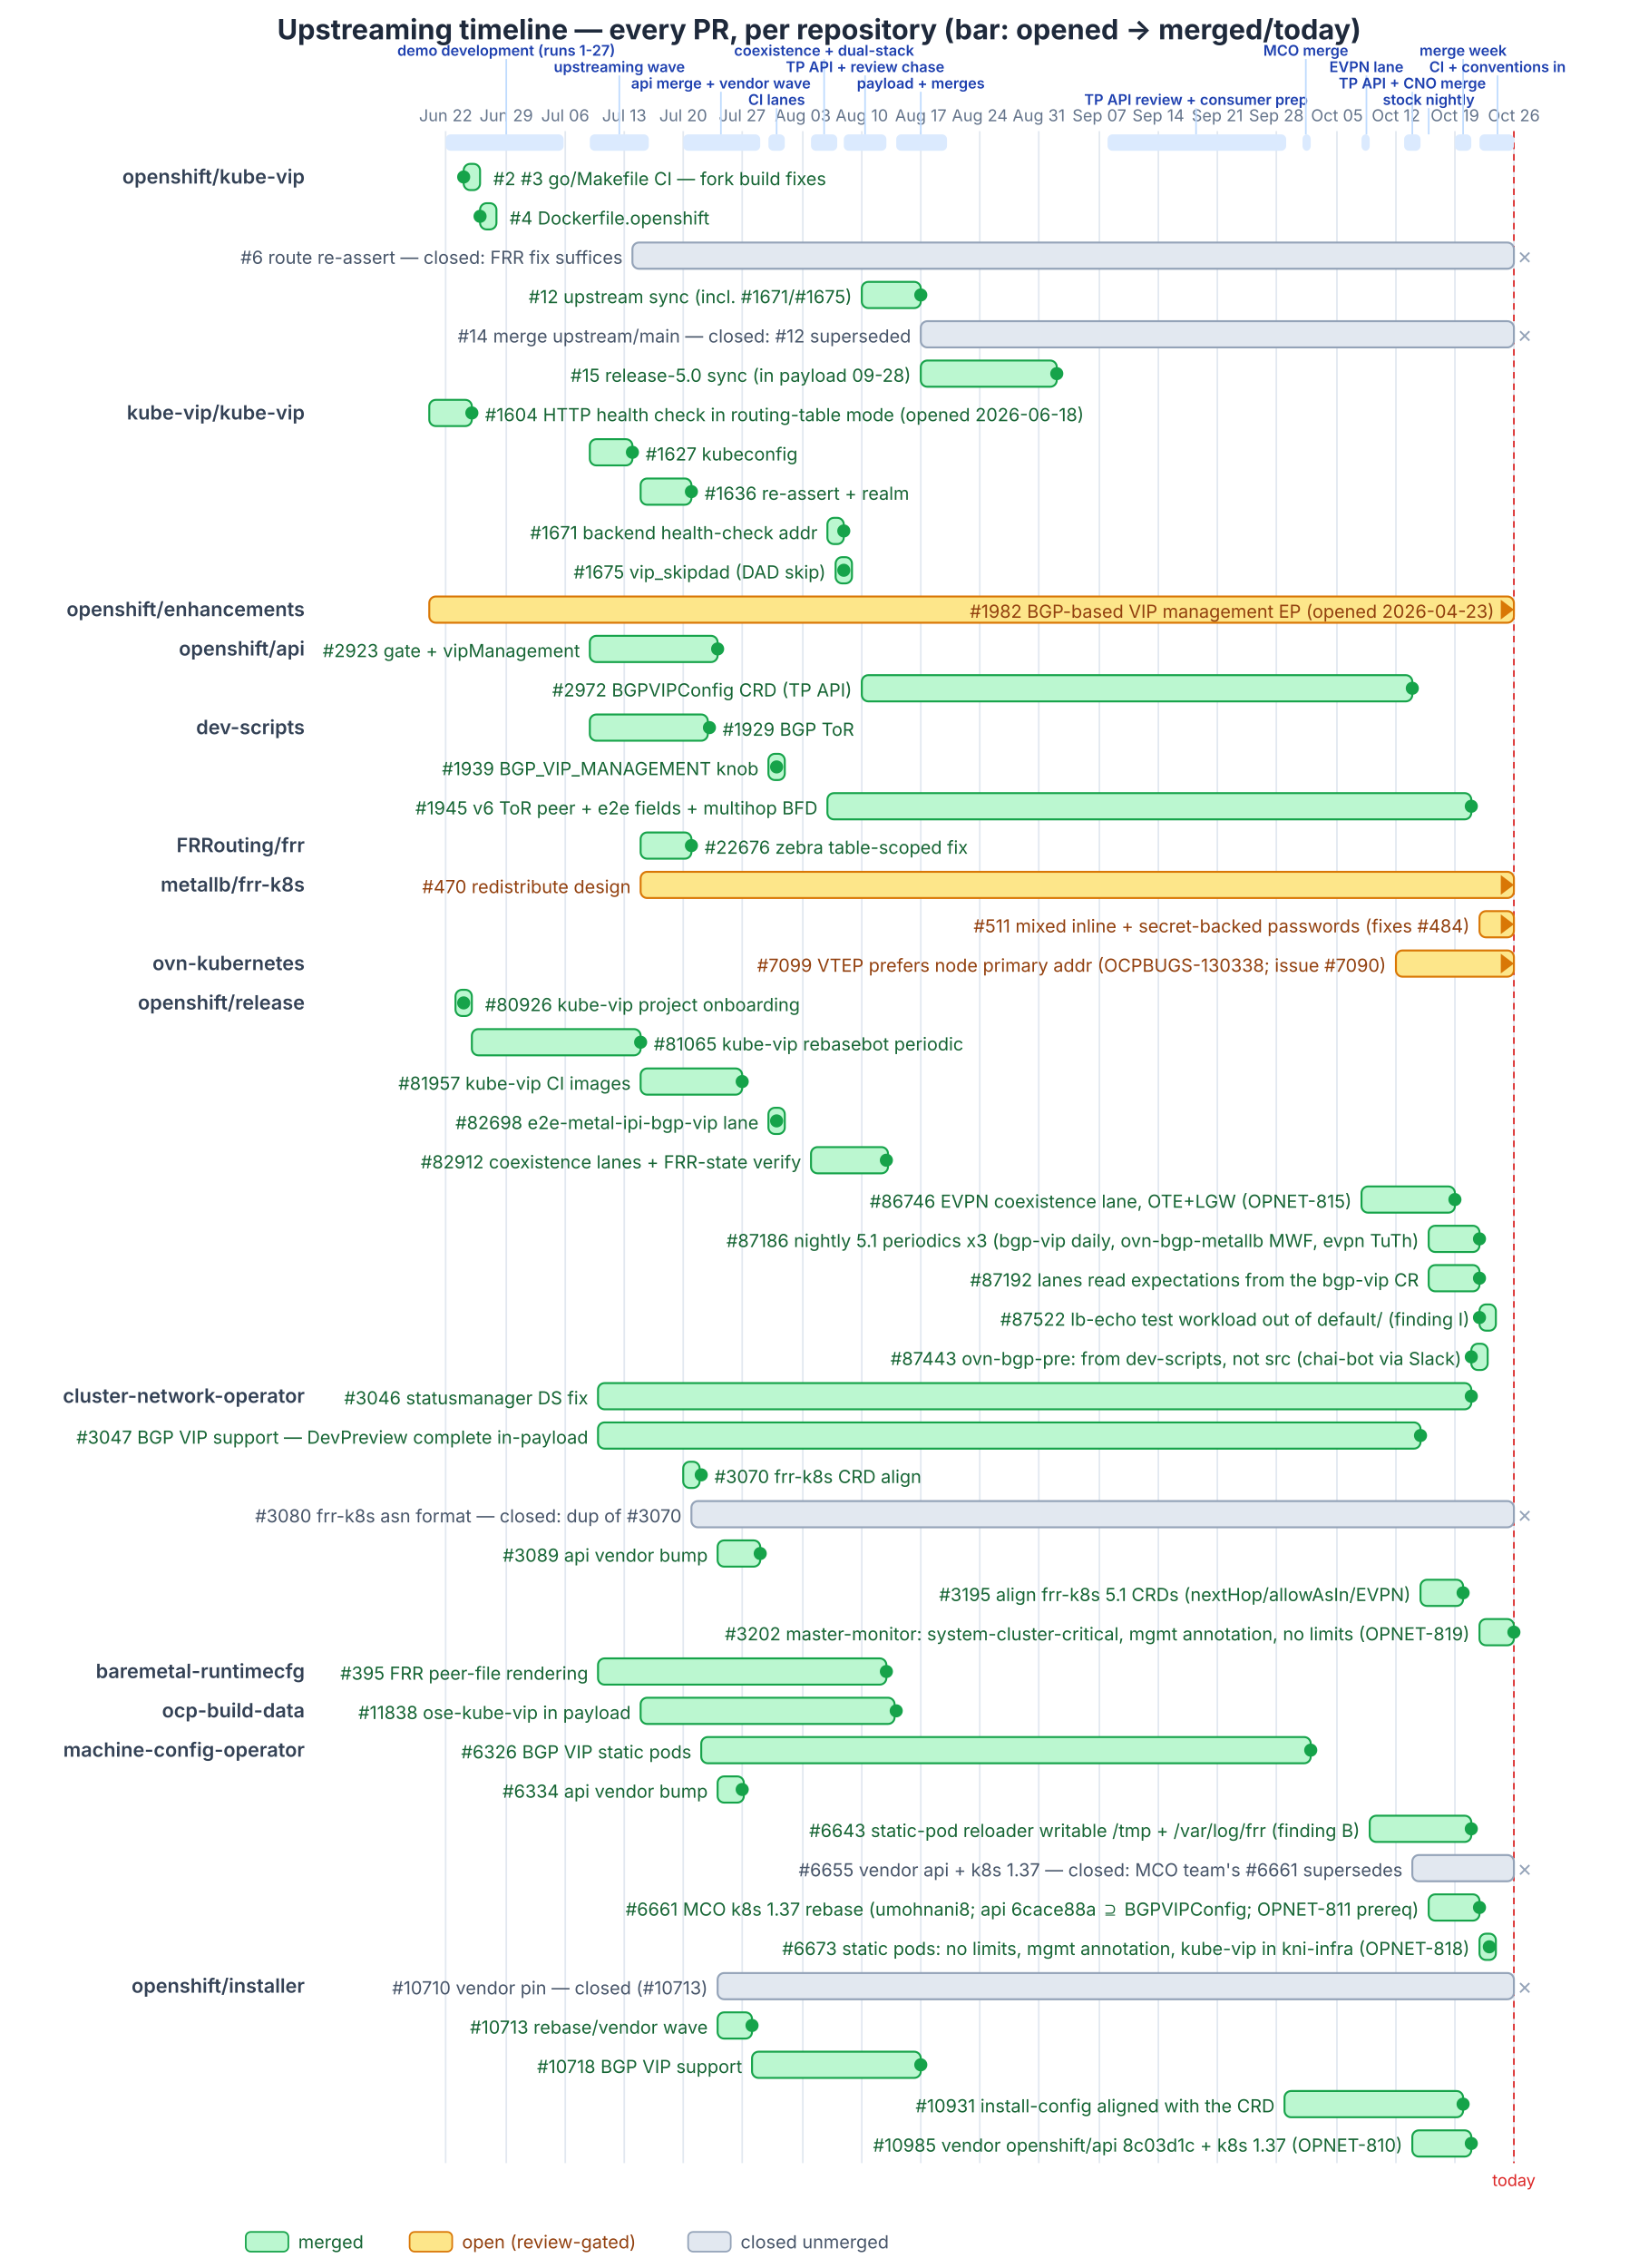
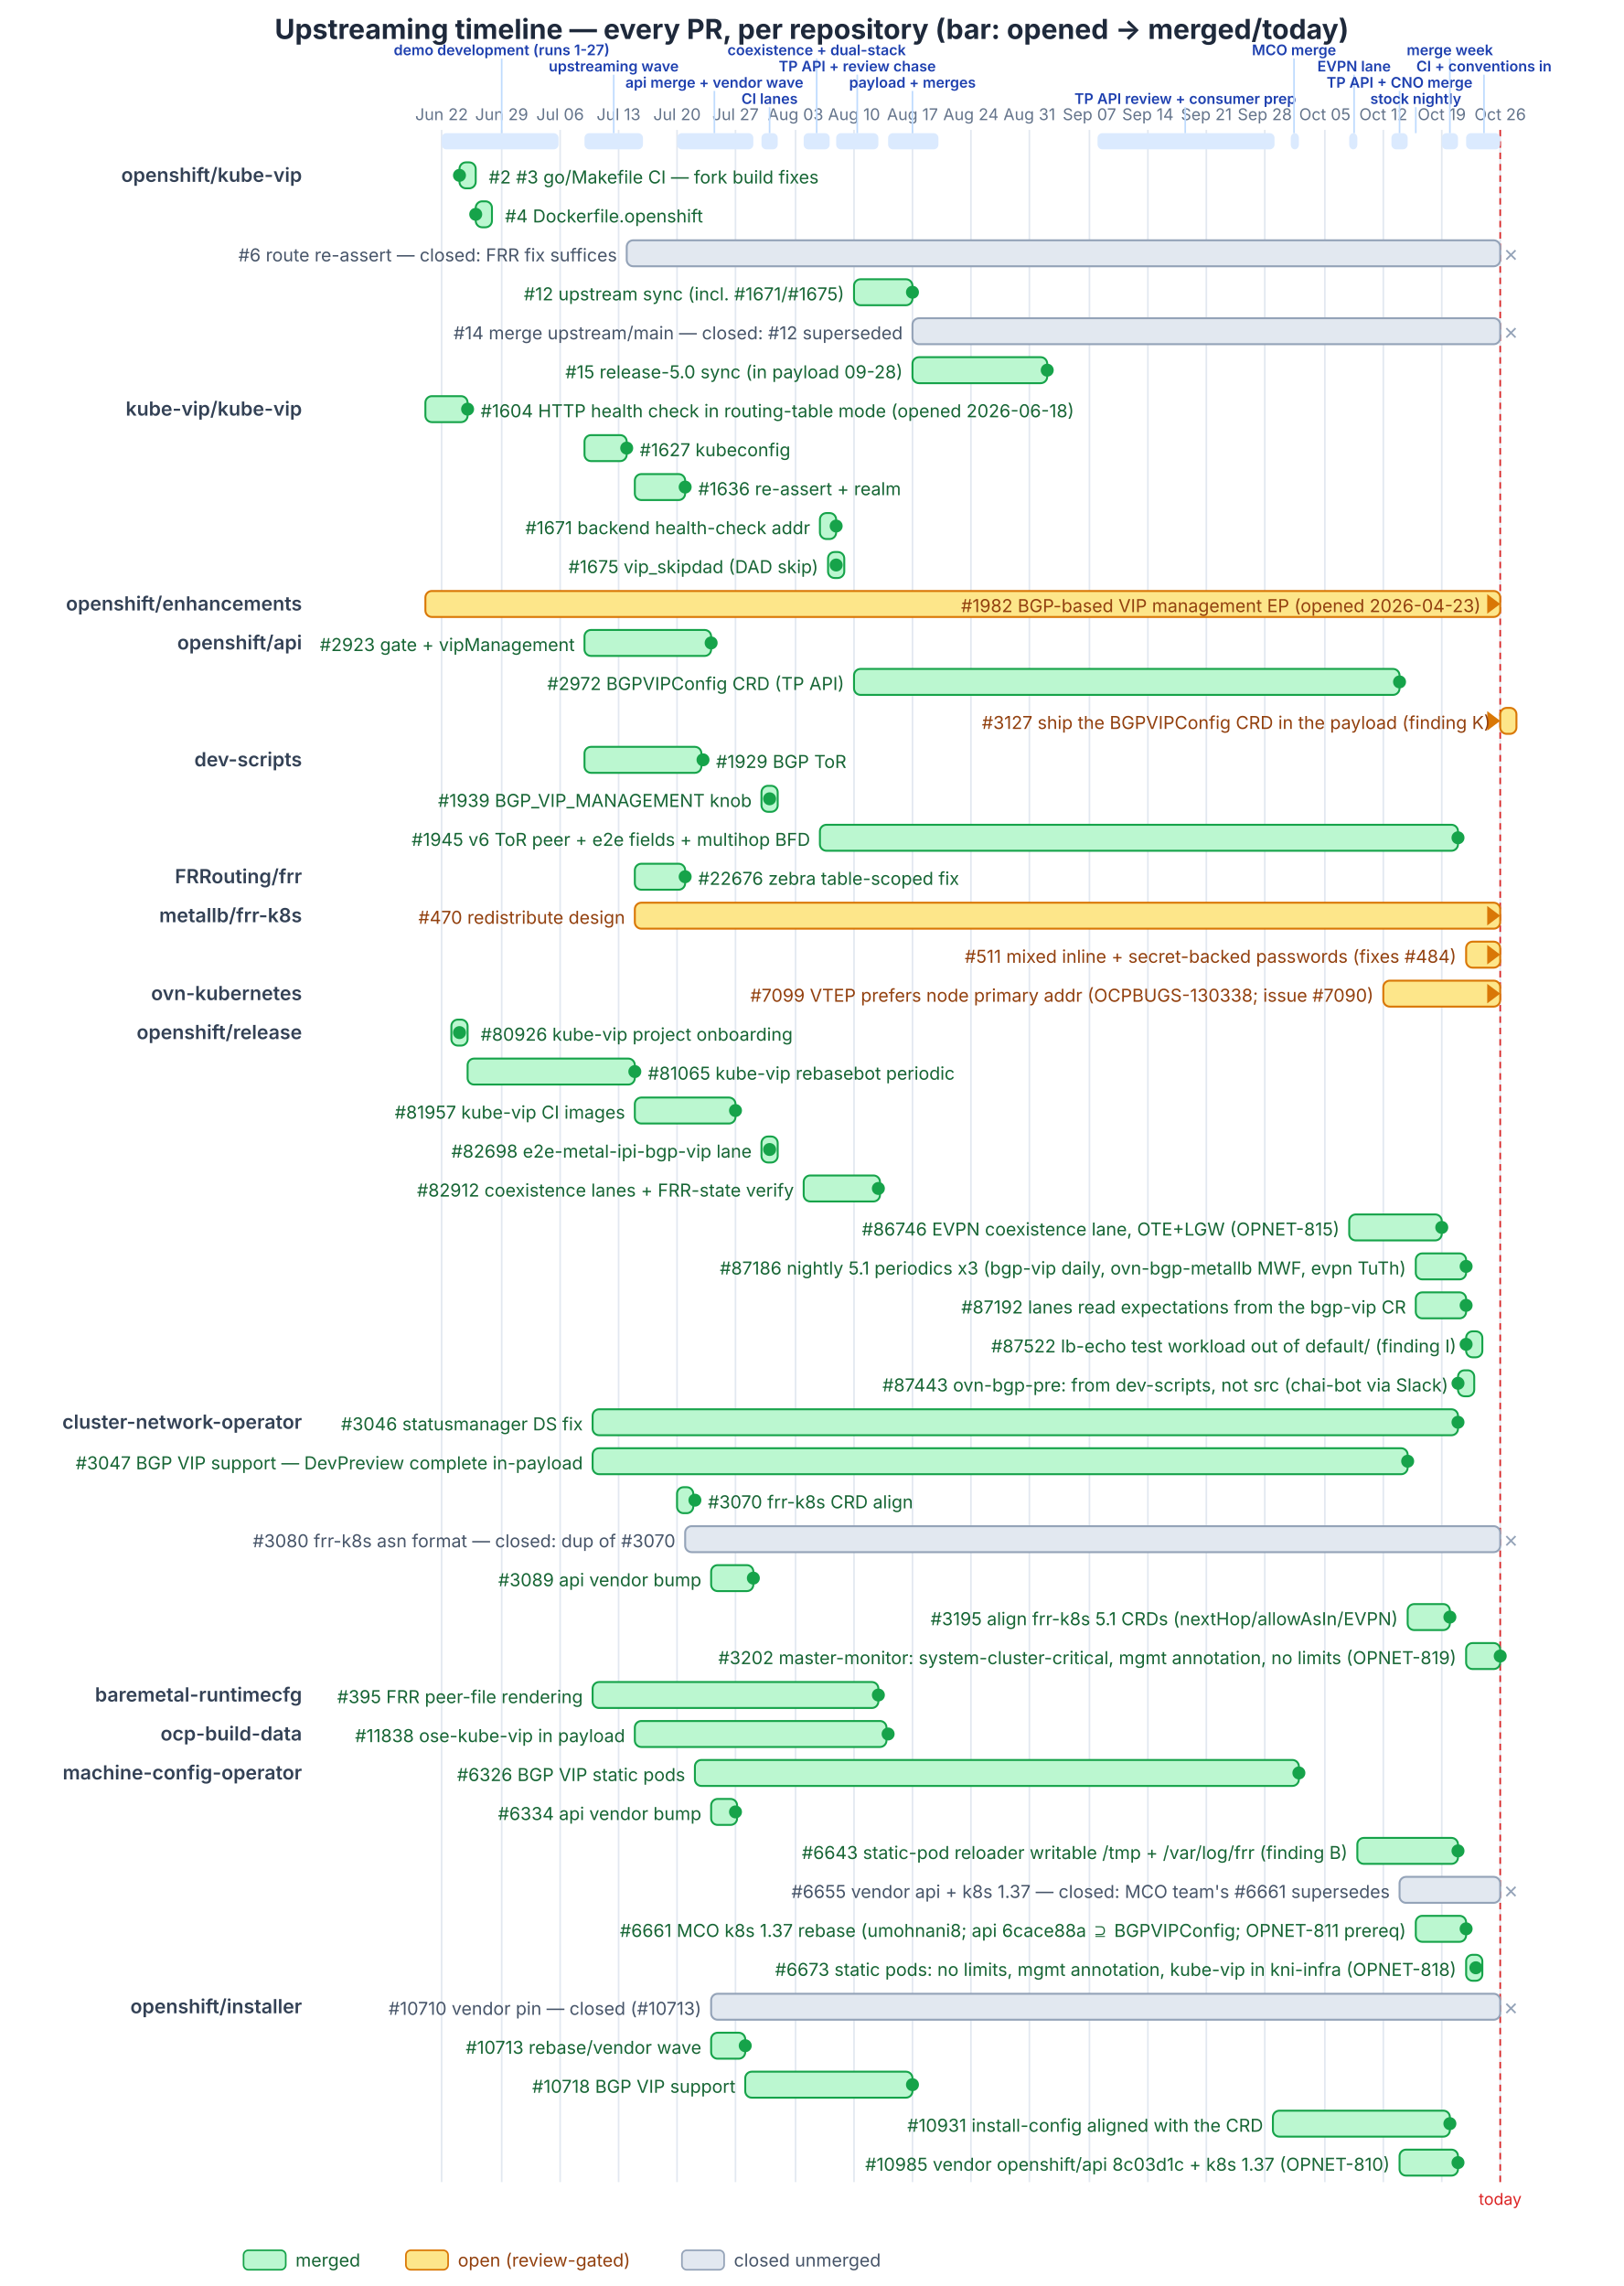
- <svg xmlns="http://www.w3.org/2000/svg" width="1000" height="1384" viewBox="0 0 1000 1384" font-family="Inter, Helvetica, Arial, sans-serif">
+ <svg xmlns="http://www.w3.org/2000/svg" width="1000" height="1408" viewBox="0 0 1000 1408" font-family="Inter, Helvetica, Arial, sans-serif">
  <text x="500" y="24" text-anchor="middle" font-size="17" font-weight="700" fill="#1e293b">Upstreaming timeline — every PR, per repository (bar: opened → merged/today)</text>
-   <line x1="272" y1="80" x2="272" y2="1320" stroke="#e2e8f0" stroke-width="1" />
+   <line x1="272" y1="80" x2="272" y2="1344" stroke="#e2e8f0" stroke-width="1" />
  <text x="272" y="74" text-anchor="middle" font-size="10" fill="#64748b">Jun 22</text>
-   <line x1="309" y1="80" x2="309" y2="1320" stroke="#e2e8f0" stroke-width="1" />
+   <line x1="309" y1="80" x2="309" y2="1344" stroke="#e2e8f0" stroke-width="1" />
  <text x="309" y="74" text-anchor="middle" font-size="10" fill="#64748b">Jun 29</text>
-   <line x1="345" y1="80" x2="345" y2="1320" stroke="#e2e8f0" stroke-width="1" />
+   <line x1="345" y1="80" x2="345" y2="1344" stroke="#e2e8f0" stroke-width="1" />
  <text x="345" y="74" text-anchor="middle" font-size="10" fill="#64748b">Jul 06</text>
-   <line x1="381" y1="80" x2="381" y2="1320" stroke="#e2e8f0" stroke-width="1" />
+   <line x1="381" y1="80" x2="381" y2="1344" stroke="#e2e8f0" stroke-width="1" />
  <text x="381" y="74" text-anchor="middle" font-size="10" fill="#64748b">Jul 13</text>
-   <line x1="417" y1="80" x2="417" y2="1320" stroke="#e2e8f0" stroke-width="1" />
+   <line x1="417" y1="80" x2="417" y2="1344" stroke="#e2e8f0" stroke-width="1" />
  <text x="417" y="74" text-anchor="middle" font-size="10" fill="#64748b">Jul 20</text>
-   <line x1="453" y1="80" x2="453" y2="1320" stroke="#e2e8f0" stroke-width="1" />
+   <line x1="453" y1="80" x2="453" y2="1344" stroke="#e2e8f0" stroke-width="1" />
  <text x="453" y="74" text-anchor="middle" font-size="10" fill="#64748b">Jul 27</text>
-   <line x1="490" y1="80" x2="490" y2="1320" stroke="#e2e8f0" stroke-width="1" />
+   <line x1="490" y1="80" x2="490" y2="1344" stroke="#e2e8f0" stroke-width="1" />
  <text x="490" y="74" text-anchor="middle" font-size="10" fill="#64748b">Aug 03</text>
-   <line x1="526" y1="80" x2="526" y2="1320" stroke="#e2e8f0" stroke-width="1" />
+   <line x1="526" y1="80" x2="526" y2="1344" stroke="#e2e8f0" stroke-width="1" />
  <text x="526" y="74" text-anchor="middle" font-size="10" fill="#64748b">Aug 10</text>
-   <line x1="562" y1="80" x2="562" y2="1320" stroke="#e2e8f0" stroke-width="1" />
+   <line x1="562" y1="80" x2="562" y2="1344" stroke="#e2e8f0" stroke-width="1" />
  <text x="562" y="74" text-anchor="middle" font-size="10" fill="#64748b">Aug 17</text>
-   <line x1="598" y1="80" x2="598" y2="1320" stroke="#e2e8f0" stroke-width="1" />
+   <line x1="598" y1="80" x2="598" y2="1344" stroke="#e2e8f0" stroke-width="1" />
  <text x="598" y="74" text-anchor="middle" font-size="10" fill="#64748b">Aug 24</text>
-   <line x1="634" y1="80" x2="634" y2="1320" stroke="#e2e8f0" stroke-width="1" />
+   <line x1="634" y1="80" x2="634" y2="1344" stroke="#e2e8f0" stroke-width="1" />
  <text x="634" y="74" text-anchor="middle" font-size="10" fill="#64748b">Aug 31</text>
-   <line x1="671" y1="80" x2="671" y2="1320" stroke="#e2e8f0" stroke-width="1" />
+   <line x1="671" y1="80" x2="671" y2="1344" stroke="#e2e8f0" stroke-width="1" />
  <text x="671" y="74" text-anchor="middle" font-size="10" fill="#64748b">Sep 07</text>
-   <line x1="707" y1="80" x2="707" y2="1320" stroke="#e2e8f0" stroke-width="1" />
+   <line x1="707" y1="80" x2="707" y2="1344" stroke="#e2e8f0" stroke-width="1" />
  <text x="707" y="74" text-anchor="middle" font-size="10" fill="#64748b">Sep 14</text>
-   <line x1="743" y1="80" x2="743" y2="1320" stroke="#e2e8f0" stroke-width="1" />
+   <line x1="743" y1="80" x2="743" y2="1344" stroke="#e2e8f0" stroke-width="1" />
  <text x="743" y="74" text-anchor="middle" font-size="10" fill="#64748b">Sep 21</text>
-   <line x1="779" y1="80" x2="779" y2="1320" stroke="#e2e8f0" stroke-width="1" />
+   <line x1="779" y1="80" x2="779" y2="1344" stroke="#e2e8f0" stroke-width="1" />
  <text x="779" y="74" text-anchor="middle" font-size="10" fill="#64748b">Sep 28</text>
-   <line x1="816" y1="80" x2="816" y2="1320" stroke="#e2e8f0" stroke-width="1" />
+   <line x1="816" y1="80" x2="816" y2="1344" stroke="#e2e8f0" stroke-width="1" />
  <text x="816" y="74" text-anchor="middle" font-size="10" fill="#64748b">Oct 05</text>
-   <line x1="852" y1="80" x2="852" y2="1320" stroke="#e2e8f0" stroke-width="1" />
+   <line x1="852" y1="80" x2="852" y2="1344" stroke="#e2e8f0" stroke-width="1" />
  <text x="852" y="74" text-anchor="middle" font-size="10" fill="#64748b">Oct 12</text>
-   <line x1="888" y1="80" x2="888" y2="1320" stroke="#e2e8f0" stroke-width="1" />
+   <line x1="888" y1="80" x2="888" y2="1344" stroke="#e2e8f0" stroke-width="1" />
  <text x="888" y="74" text-anchor="middle" font-size="10" fill="#64748b">Oct 19</text>
-   <line x1="924" y1="80" x2="924" y2="1320" stroke="#e2e8f0" stroke-width="1" />
+   <line x1="924" y1="80" x2="924" y2="1344" stroke="#e2e8f0" stroke-width="1" />
  <text x="924" y="74" text-anchor="middle" font-size="10" fill="#64748b">Oct 26</text>
-   <line x1="924" y1="80" x2="924" y2="1320" stroke="#dc2626" stroke-width="1" stroke-dasharray="4 3" />
-   <text x="924" y="1334" text-anchor="middle" font-size="10" fill="#dc2626">today</text>
+   <line x1="924" y1="80" x2="924" y2="1344" stroke="#dc2626" stroke-width="1" stroke-dasharray="4 3" />
+   <text x="924" y="1358" text-anchor="middle" font-size="10" fill="#dc2626">today</text>
  <rect x="272" y="82" width="72" height="10" rx="3" fill="#dbeafe" />
  <line x1="309" y1="36" x2="309" y2="82" stroke="#bfdbfe" stroke-width="1" />
  <text x="309" y="34" text-anchor="middle" font-size="9" font-weight="600" fill="#1e40af">demo development (runs 1-27)</text>
  <rect x="360" y="82" width="36" height="10" rx="3" fill="#dbeafe" />
  <line x1="378" y1="46" x2="378" y2="82" stroke="#bfdbfe" stroke-width="1" />
  <text x="378" y="44" text-anchor="middle" font-size="9" font-weight="600" fill="#1e40af">upstreaming wave</text>
  <rect x="417" y="82" width="47" height="10" rx="3" fill="#dbeafe" />
  <line x1="440" y1="56" x2="440" y2="82" stroke="#bfdbfe" stroke-width="1" />
  <text x="440" y="54" text-anchor="middle" font-size="9" font-weight="600" fill="#1e40af">api merge + vendor wave</text>
  <rect x="469" y="82" width="10" height="10" rx="3" fill="#dbeafe" />
  <line x1="474" y1="66" x2="474" y2="82" stroke="#bfdbfe" stroke-width="1" />
  <text x="474" y="64" text-anchor="middle" font-size="9" font-weight="600" fill="#1e40af">CI lanes</text>
  <rect x="495" y="82" width="16" height="10" rx="3" fill="#dbeafe" />
  <line x1="503" y1="36" x2="503" y2="82" stroke="#bfdbfe" stroke-width="1" />
  <text x="503" y="34" text-anchor="middle" font-size="9" font-weight="600" fill="#1e40af">coexistence + dual-stack</text>
  <rect x="515" y="82" width="26" height="10" rx="3" fill="#dbeafe" />
  <line x1="528" y1="46" x2="528" y2="82" stroke="#bfdbfe" stroke-width="1" />
  <text x="528" y="44" text-anchor="middle" font-size="9" font-weight="600" fill="#1e40af">TP API + review chase</text>
  <rect x="547" y="82" width="31" height="10" rx="3" fill="#dbeafe" />
  <line x1="562" y1="56" x2="562" y2="82" stroke="#bfdbfe" stroke-width="1" />
  <text x="562" y="54" text-anchor="middle" font-size="9" font-weight="600" fill="#1e40af">payload + merges</text>
  <rect x="676" y="82" width="109" height="10" rx="3" fill="#dbeafe" />
  <line x1="730" y1="66" x2="730" y2="82" stroke="#bfdbfe" stroke-width="1" />
  <text x="730" y="64" text-anchor="middle" font-size="9" font-weight="600" fill="#1e40af">TP API review + consumer prep</text>
  <rect x="795" y="82" width="5" height="10" rx="3" fill="#dbeafe" />
  <line x1="797" y1="36" x2="797" y2="82" stroke="#bfdbfe" stroke-width="1" />
  <text x="797" y="34" text-anchor="middle" font-size="9" font-weight="600" fill="#1e40af">MCO merge</text>
  <rect x="831" y="82" width="5" height="10" rx="3" fill="#dbeafe" />
  <line x1="834" y1="46" x2="834" y2="82" stroke="#bfdbfe" stroke-width="1" />
  <text x="834" y="44" text-anchor="middle" font-size="9" font-weight="600" fill="#1e40af">EVPN lane</text>
  <rect x="857" y="82" width="10" height="10" rx="3" fill="#dbeafe" />
  <line x1="862" y1="56" x2="862" y2="82" stroke="#bfdbfe" stroke-width="1" />
  <text x="862" y="54" text-anchor="middle" font-size="9" font-weight="600" fill="#1e40af">TP API + CNO merge</text>
  <rect x="872" y="82" width="0" height="10" rx="3" fill="#dbeafe" />
  <line x1="872" y1="66" x2="872" y2="82" stroke="#bfdbfe" stroke-width="1" />
  <text x="872" y="64" text-anchor="middle" font-size="9" font-weight="600" fill="#1e40af">stock nightly</text>
  <rect x="888" y="82" width="10" height="10" rx="3" fill="#dbeafe" />
  <line x1="893" y1="36" x2="893" y2="82" stroke="#bfdbfe" stroke-width="1" />
  <text x="893" y="34" text-anchor="middle" font-size="9" font-weight="600" fill="#1e40af">merge week</text>
  <rect x="903" y="82" width="21" height="10" rx="3" fill="#dbeafe" />
  <line x1="914" y1="46" x2="914" y2="82" stroke="#bfdbfe" stroke-width="1" />
  <text x="914" y="44" text-anchor="middle" font-size="9" font-weight="600" fill="#1e40af">CI + conventions in</text>
  <text x="186" y="112" text-anchor="end" font-size="12" font-weight="600" fill="#334155">openshift/kube-vip</text>
  <rect x="283" y="100" width="10" height="16" rx="4" fill="#bbf7d0" stroke="#16a34a" stroke-width="1.2" />
  <circle cx="283" cy="108" r="4" fill="#16a34a" />
  <text x="301" y="113" font-size="11" fill="#166534">#2 #3 go/Makefile CI — fork build fixes</text>
  <rect x="293" y="124" width="10" height="16" rx="4" fill="#bbf7d0" stroke="#16a34a" stroke-width="1.2" />
  <circle cx="293" cy="132" r="4" fill="#16a34a" />
  <text x="311" y="137" font-size="11" fill="#166534">#4 Dockerfile.openshift</text>
  <rect x="386" y="148" width="538" height="16" rx="4" fill="#e2e8f0" stroke="#94a3b8" stroke-width="1.2" />
  <text x="926" y="161" font-size="11" fill="#94a3b8">✕</text>
  <text x="380" y="161" text-anchor="end" font-size="11" fill="#475569">#6 route re-assert — closed: FRR fix suffices</text>
  <rect x="526" y="172" width="36" height="16" rx="4" fill="#bbf7d0" stroke="#16a34a" stroke-width="1.2" />
  <circle cx="562" cy="180" r="4" fill="#16a34a" />
  <text x="520" y="185" text-anchor="end" font-size="11" fill="#166534">#12 upstream sync (incl. #1671/#1675)</text>
  <rect x="562" y="196" width="362" height="16" rx="4" fill="#e2e8f0" stroke="#94a3b8" stroke-width="1.2" />
  <text x="926" y="209" font-size="11" fill="#94a3b8">✕</text>
  <text x="556" y="209" text-anchor="end" font-size="11" fill="#475569">#14 merge upstream/main — closed: #12 superseded</text>
  <rect x="562" y="220" width="83" height="16" rx="4" fill="#bbf7d0" stroke="#16a34a" stroke-width="1.2" />
  <circle cx="645" cy="228" r="4" fill="#16a34a" />
  <text x="556" y="233" text-anchor="end" font-size="11" fill="#166534">#15 release-5.0 sync (in payload 09-28)</text>
  <text x="186" y="256" text-anchor="end" font-size="12" font-weight="600" fill="#334155">kube-vip/kube-vip</text>
  <rect x="262" y="244" width="26" height="16" rx="4" fill="#bbf7d0" stroke="#16a34a" stroke-width="1.2" />
  <circle cx="288" cy="252" r="4" fill="#16a34a" />
  <text x="296" y="257" font-size="11" fill="#166534">#1604 HTTP health check in routing-table mode (opened 2026-06-18)</text>
  <rect x="360" y="268" width="26" height="16" rx="4" fill="#bbf7d0" stroke="#16a34a" stroke-width="1.2" />
  <circle cx="386" cy="276" r="4" fill="#16a34a" />
  <text x="394" y="281" font-size="11" fill="#166534">#1627 kubeconfig</text>
  <rect x="391" y="292" width="31" height="16" rx="4" fill="#bbf7d0" stroke="#16a34a" stroke-width="1.2" />
  <circle cx="422" cy="300" r="4" fill="#16a34a" />
  <text x="430" y="305" font-size="11" fill="#166534">#1636 re-assert + realm</text>
  <rect x="505" y="316" width="10" height="16" rx="4" fill="#bbf7d0" stroke="#16a34a" stroke-width="1.2" />
  <circle cx="515" cy="324" r="4" fill="#16a34a" />
  <text x="499" y="329" text-anchor="end" font-size="11" fill="#166534">#1671 backend health-check addr</text>
  <rect x="510" y="340" width="10" height="16" rx="4" fill="#bbf7d0" stroke="#16a34a" stroke-width="1.2" />
  <circle cx="515" cy="348" r="4" fill="#16a34a" />
  <text x="504" y="353" text-anchor="end" font-size="11" fill="#166534">#1675 vip_skipdad (DAD skip)</text>
  <text x="186" y="376" text-anchor="end" font-size="12" font-weight="600" fill="#334155">openshift/enhancements</text>
  <rect x="262" y="364" width="662" height="16" rx="4" fill="#fde68a" stroke="#d97706" stroke-width="1.2" />
  <path d="M916,366 L924,372 L916,378 z" fill="#d97706" />
  <text x="912" y="377" text-anchor="end" font-size="11" fill="#92400e">#1982 BGP-based VIP management EP (opened 2026-04-23)</text>
  <text x="186" y="400" text-anchor="end" font-size="12" font-weight="600" fill="#334155">openshift/api</text>
  <rect x="360" y="388" width="78" height="16" rx="4" fill="#bbf7d0" stroke="#16a34a" stroke-width="1.2" />
  <circle cx="438" cy="396" r="4" fill="#16a34a" />
  <text x="354" y="401" text-anchor="end" font-size="11" fill="#166534">#2923 gate + vipManagement</text>
  <rect x="526" y="412" width="336" height="16" rx="4" fill="#bbf7d0" stroke="#16a34a" stroke-width="1.2" />
  <circle cx="862" cy="420" r="4" fill="#16a34a" />
  <text x="520" y="425" text-anchor="end" font-size="11" fill="#166534">#2972 BGPVIPConfig CRD (TP API)</text>
-   <text x="186" y="448" text-anchor="end" font-size="12" font-weight="600" fill="#334155">dev-scripts</text>
-   <rect x="360" y="436" width="72" height="16" rx="4" fill="#bbf7d0" stroke="#16a34a" stroke-width="1.2" />
-   <circle cx="433" cy="444" r="4" fill="#16a34a" />
-   <text x="441" y="449" font-size="11" fill="#166534">#1929 BGP ToR</text>
-   <rect x="469" y="460" width="10" height="16" rx="4" fill="#bbf7d0" stroke="#16a34a" stroke-width="1.2" />
-   <circle cx="474" cy="468" r="4" fill="#16a34a" />
-   <text x="463" y="473" text-anchor="end" font-size="11" fill="#166534">#1939 BGP_VIP_MANAGEMENT knob</text>
-   <rect x="505" y="484" width="393" height="16" rx="4" fill="#bbf7d0" stroke="#16a34a" stroke-width="1.2" />
-   <circle cx="898" cy="492" r="4" fill="#16a34a" />
-   <text x="499" y="497" text-anchor="end" font-size="11" fill="#166534">#1945 v6 ToR peer + e2e fields + multihop BFD</text>
-   <text x="186" y="520" text-anchor="end" font-size="12" font-weight="600" fill="#334155">FRRouting/frr</text>
-   <rect x="391" y="508" width="31" height="16" rx="4" fill="#bbf7d0" stroke="#16a34a" stroke-width="1.2" />
-   <circle cx="422" cy="516" r="4" fill="#16a34a" />
-   <text x="430" y="521" font-size="11" fill="#166534">#22676 zebra table-scoped fix</text>
-   <text x="186" y="544" text-anchor="end" font-size="12" font-weight="600" fill="#334155">metallb/frr-k8s</text>
-   <rect x="391" y="532" width="533" height="16" rx="4" fill="#fde68a" stroke="#d97706" stroke-width="1.2" />
-   <path d="M916,534 L924,540 L916,546 z" fill="#d97706" />
-   <text x="385" y="545" text-anchor="end" font-size="11" fill="#92400e">#470 redistribute design</text>
-   <rect x="903" y="556" width="21" height="16" rx="4" fill="#fde68a" stroke="#d97706" stroke-width="1.2" />
+   <rect x="924" y="436" width="10" height="16" rx="4" fill="#fde68a" stroke="#d97706" stroke-width="1.2" />
+   <path d="M916,438 L924,444 L916,450 z" fill="#d97706" />
+   <text x="918" y="449" text-anchor="end" font-size="11" fill="#92400e">#3127 ship the BGPVIPConfig CRD in the payload (finding K)</text>
+   <text x="186" y="472" text-anchor="end" font-size="12" font-weight="600" fill="#334155">dev-scripts</text>
+   <rect x="360" y="460" width="72" height="16" rx="4" fill="#bbf7d0" stroke="#16a34a" stroke-width="1.2" />
+   <circle cx="433" cy="468" r="4" fill="#16a34a" />
+   <text x="441" y="473" font-size="11" fill="#166534">#1929 BGP ToR</text>
+   <rect x="469" y="484" width="10" height="16" rx="4" fill="#bbf7d0" stroke="#16a34a" stroke-width="1.2" />
+   <circle cx="474" cy="492" r="4" fill="#16a34a" />
+   <text x="463" y="497" text-anchor="end" font-size="11" fill="#166534">#1939 BGP_VIP_MANAGEMENT knob</text>
+   <rect x="505" y="508" width="393" height="16" rx="4" fill="#bbf7d0" stroke="#16a34a" stroke-width="1.2" />
+   <circle cx="898" cy="516" r="4" fill="#16a34a" />
+   <text x="499" y="521" text-anchor="end" font-size="11" fill="#166534">#1945 v6 ToR peer + e2e fields + multihop BFD</text>
+   <text x="186" y="544" text-anchor="end" font-size="12" font-weight="600" fill="#334155">FRRouting/frr</text>
+   <rect x="391" y="532" width="31" height="16" rx="4" fill="#bbf7d0" stroke="#16a34a" stroke-width="1.2" />
+   <circle cx="422" cy="540" r="4" fill="#16a34a" />
+   <text x="430" y="545" font-size="11" fill="#166534">#22676 zebra table-scoped fix</text>
+   <text x="186" y="568" text-anchor="end" font-size="12" font-weight="600" fill="#334155">metallb/frr-k8s</text>
+   <rect x="391" y="556" width="533" height="16" rx="4" fill="#fde68a" stroke="#d97706" stroke-width="1.2" />
  <path d="M916,558 L924,564 L916,570 z" fill="#d97706" />
-   <text x="897" y="569" text-anchor="end" font-size="11" fill="#92400e">#511 mixed inline + secret-backed passwords (fixes #484)</text>
-   <text x="186" y="592" text-anchor="end" font-size="12" font-weight="600" fill="#334155">ovn-kubernetes</text>
-   <rect x="852" y="580" width="72" height="16" rx="4" fill="#fde68a" stroke="#d97706" stroke-width="1.2" />
+   <text x="385" y="569" text-anchor="end" font-size="11" fill="#92400e">#470 redistribute design</text>
+   <rect x="903" y="580" width="21" height="16" rx="4" fill="#fde68a" stroke="#d97706" stroke-width="1.2" />
  <path d="M916,582 L924,588 L916,594 z" fill="#d97706" />
-   <text x="846" y="593" text-anchor="end" font-size="11" fill="#92400e">#7099 VTEP prefers node primary addr (OCPBUGS-130338; issue #7090)</text>
-   <text x="186" y="616" text-anchor="end" font-size="12" font-weight="600" fill="#334155">openshift/release</text>
-   <rect x="278" y="604" width="10" height="16" rx="4" fill="#bbf7d0" stroke="#16a34a" stroke-width="1.2" />
-   <circle cx="283" cy="612" r="4" fill="#16a34a" />
-   <text x="296" y="617" font-size="11" fill="#166534">#80926 kube-vip project onboarding</text>
-   <rect x="288" y="628" width="103" height="16" rx="4" fill="#bbf7d0" stroke="#16a34a" stroke-width="1.2" />
-   <circle cx="391" cy="636" r="4" fill="#16a34a" />
-   <text x="399" y="641" font-size="11" fill="#166534">#81065 kube-vip rebasebot periodic</text>
-   <rect x="391" y="652" width="62" height="16" rx="4" fill="#bbf7d0" stroke="#16a34a" stroke-width="1.2" />
-   <circle cx="453" cy="660" r="4" fill="#16a34a" />
-   <text x="385" y="665" text-anchor="end" font-size="11" fill="#166534">#81957 kube-vip CI images</text>
-   <rect x="469" y="676" width="10" height="16" rx="4" fill="#bbf7d0" stroke="#16a34a" stroke-width="1.2" />
-   <circle cx="474" cy="684" r="4" fill="#16a34a" />
-   <text x="463" y="689" text-anchor="end" font-size="11" fill="#166534">#82698 e2e-metal-ipi-bgp-vip lane</text>
-   <rect x="495" y="700" width="47" height="16" rx="4" fill="#bbf7d0" stroke="#16a34a" stroke-width="1.2" />
-   <circle cx="541" cy="708" r="4" fill="#16a34a" />
-   <text x="489" y="713" text-anchor="end" font-size="11" fill="#166534">#82912 coexistence lanes + FRR-state verify</text>
-   <rect x="831" y="724" width="57" height="16" rx="4" fill="#bbf7d0" stroke="#16a34a" stroke-width="1.2" />
-   <circle cx="888" cy="732" r="4" fill="#16a34a" />
-   <text x="825" y="737" text-anchor="end" font-size="11" fill="#166534">#86746 EVPN coexistence lane, OTE+LGW (OPNET-815)</text>
-   <rect x="872" y="748" width="31" height="16" rx="4" fill="#bbf7d0" stroke="#16a34a" stroke-width="1.2" />
-   <circle cx="903" cy="756" r="4" fill="#16a34a" />
-   <text x="866" y="761" text-anchor="end" font-size="11" fill="#166534">#87186 nightly 5.1 periodics x3 (bgp-vip daily, ovn-bgp-metallb MWF, evpn TuTh)</text>
+   <text x="897" y="593" text-anchor="end" font-size="11" fill="#92400e">#511 mixed inline + secret-backed passwords (fixes #484)</text>
+   <text x="186" y="616" text-anchor="end" font-size="12" font-weight="600" fill="#334155">ovn-kubernetes</text>
+   <rect x="852" y="604" width="72" height="16" rx="4" fill="#fde68a" stroke="#d97706" stroke-width="1.2" />
+   <path d="M916,606 L924,612 L916,618 z" fill="#d97706" />
+   <text x="846" y="617" text-anchor="end" font-size="11" fill="#92400e">#7099 VTEP prefers node primary addr (OCPBUGS-130338; issue #7090)</text>
+   <text x="186" y="640" text-anchor="end" font-size="12" font-weight="600" fill="#334155">openshift/release</text>
+   <rect x="278" y="628" width="10" height="16" rx="4" fill="#bbf7d0" stroke="#16a34a" stroke-width="1.2" />
+   <circle cx="283" cy="636" r="4" fill="#16a34a" />
+   <text x="296" y="641" font-size="11" fill="#166534">#80926 kube-vip project onboarding</text>
+   <rect x="288" y="652" width="103" height="16" rx="4" fill="#bbf7d0" stroke="#16a34a" stroke-width="1.2" />
+   <circle cx="391" cy="660" r="4" fill="#16a34a" />
+   <text x="399" y="665" font-size="11" fill="#166534">#81065 kube-vip rebasebot periodic</text>
+   <rect x="391" y="676" width="62" height="16" rx="4" fill="#bbf7d0" stroke="#16a34a" stroke-width="1.2" />
+   <circle cx="453" cy="684" r="4" fill="#16a34a" />
+   <text x="385" y="689" text-anchor="end" font-size="11" fill="#166534">#81957 kube-vip CI images</text>
+   <rect x="469" y="700" width="10" height="16" rx="4" fill="#bbf7d0" stroke="#16a34a" stroke-width="1.2" />
+   <circle cx="474" cy="708" r="4" fill="#16a34a" />
+   <text x="463" y="713" text-anchor="end" font-size="11" fill="#166534">#82698 e2e-metal-ipi-bgp-vip lane</text>
+   <rect x="495" y="724" width="47" height="16" rx="4" fill="#bbf7d0" stroke="#16a34a" stroke-width="1.2" />
+   <circle cx="541" cy="732" r="4" fill="#16a34a" />
+   <text x="489" y="737" text-anchor="end" font-size="11" fill="#166534">#82912 coexistence lanes + FRR-state verify</text>
+   <rect x="831" y="748" width="57" height="16" rx="4" fill="#bbf7d0" stroke="#16a34a" stroke-width="1.2" />
+   <circle cx="888" cy="756" r="4" fill="#16a34a" />
+   <text x="825" y="761" text-anchor="end" font-size="11" fill="#166534">#86746 EVPN coexistence lane, OTE+LGW (OPNET-815)</text>
  <rect x="872" y="772" width="31" height="16" rx="4" fill="#bbf7d0" stroke="#16a34a" stroke-width="1.2" />
  <circle cx="903" cy="780" r="4" fill="#16a34a" />
-   <text x="866" y="785" text-anchor="end" font-size="11" fill="#166534">#87192 lanes read expectations from the bgp-vip CR</text>
-   <rect x="903" y="796" width="10" height="16" rx="4" fill="#bbf7d0" stroke="#16a34a" stroke-width="1.2" />
+   <text x="866" y="785" text-anchor="end" font-size="11" fill="#166534">#87186 nightly 5.1 periodics x3 (bgp-vip daily, ovn-bgp-metallb MWF, evpn TuTh)</text>
+   <rect x="872" y="796" width="31" height="16" rx="4" fill="#bbf7d0" stroke="#16a34a" stroke-width="1.2" />
  <circle cx="903" cy="804" r="4" fill="#16a34a" />
-   <text x="897" y="809" text-anchor="end" font-size="11" fill="#166534">#87522 lb-echo test workload out of default/ (finding I)</text>
-   <rect x="898" y="820" width="10" height="16" rx="4" fill="#bbf7d0" stroke="#16a34a" stroke-width="1.2" />
-   <circle cx="898" cy="828" r="4" fill="#16a34a" />
-   <text x="892" y="833" text-anchor="end" font-size="11" fill="#166534">#87443 ovn-bgp-pre: from dev-scripts, not src (chai-bot via Slack)</text>
-   <text x="186" y="856" text-anchor="end" font-size="12" font-weight="600" fill="#334155">cluster-network-operator</text>
-   <rect x="365" y="844" width="533" height="16" rx="4" fill="#bbf7d0" stroke="#16a34a" stroke-width="1.2" />
+   <text x="866" y="809" text-anchor="end" font-size="11" fill="#166534">#87192 lanes read expectations from the bgp-vip CR</text>
+   <rect x="903" y="820" width="10" height="16" rx="4" fill="#bbf7d0" stroke="#16a34a" stroke-width="1.2" />
+   <circle cx="903" cy="828" r="4" fill="#16a34a" />
+   <text x="897" y="833" text-anchor="end" font-size="11" fill="#166534">#87522 lb-echo test workload out of default/ (finding I)</text>
+   <rect x="898" y="844" width="10" height="16" rx="4" fill="#bbf7d0" stroke="#16a34a" stroke-width="1.2" />
  <circle cx="898" cy="852" r="4" fill="#16a34a" />
-   <text x="359" y="857" text-anchor="end" font-size="11" fill="#166534">#3046 statusmanager DS fix</text>
-   <rect x="365" y="868" width="502" height="16" rx="4" fill="#bbf7d0" stroke="#16a34a" stroke-width="1.2" />
-   <circle cx="867" cy="876" r="4" fill="#16a34a" />
-   <text x="359" y="881" text-anchor="end" font-size="11" fill="#166534">#3047 BGP VIP support — DevPreview complete in-payload</text>
-   <rect x="417" y="892" width="10" height="16" rx="4" fill="#bbf7d0" stroke="#16a34a" stroke-width="1.2" />
-   <circle cx="428" cy="900" r="4" fill="#16a34a" />
-   <text x="436" y="905" font-size="11" fill="#166534">#3070 frr-k8s CRD align</text>
-   <rect x="422" y="916" width="502" height="16" rx="4" fill="#e2e8f0" stroke="#94a3b8" stroke-width="1.2" />
-   <text x="926" y="929" font-size="11" fill="#94a3b8">✕</text>
-   <text x="416" y="929" text-anchor="end" font-size="11" fill="#475569">#3080 frr-k8s asn format — closed: dup of #3070</text>
-   <rect x="438" y="940" width="26" height="16" rx="4" fill="#bbf7d0" stroke="#16a34a" stroke-width="1.2" />
-   <circle cx="464" cy="948" r="4" fill="#16a34a" />
-   <text x="432" y="953" text-anchor="end" font-size="11" fill="#166534">#3089 api vendor bump</text>
-   <rect x="867" y="964" width="26" height="16" rx="4" fill="#bbf7d0" stroke="#16a34a" stroke-width="1.2" />
-   <circle cx="893" cy="972" r="4" fill="#16a34a" />
-   <text x="861" y="977" text-anchor="end" font-size="11" fill="#166534">#3195 align frr-k8s 5.1 CRDs (nextHop/allowAsIn/EVPN)</text>
-   <rect x="903" y="988" width="21" height="16" rx="4" fill="#bbf7d0" stroke="#16a34a" stroke-width="1.2" />
-   <circle cx="924" cy="996" r="4" fill="#16a34a" />
-   <text x="897" y="1001" text-anchor="end" font-size="11" fill="#166534">#3202 master-monitor: system-cluster-critical, mgmt annotation, no limits (OPNET-819)</text>
-   <text x="186" y="1024" text-anchor="end" font-size="12" font-weight="600" fill="#334155">baremetal-runtimecfg</text>
-   <rect x="365" y="1012" width="176" height="16" rx="4" fill="#bbf7d0" stroke="#16a34a" stroke-width="1.2" />
-   <circle cx="541" cy="1020" r="4" fill="#16a34a" />
-   <text x="359" y="1025" text-anchor="end" font-size="11" fill="#166534">#395 FRR peer-file rendering</text>
-   <text x="186" y="1048" text-anchor="end" font-size="12" font-weight="600" fill="#334155">ocp-build-data</text>
-   <rect x="391" y="1036" width="155" height="16" rx="4" fill="#bbf7d0" stroke="#16a34a" stroke-width="1.2" />
-   <circle cx="547" cy="1044" r="4" fill="#16a34a" />
-   <text x="385" y="1049" text-anchor="end" font-size="11" fill="#166534">#11838 ose-kube-vip in payload</text>
-   <text x="186" y="1072" text-anchor="end" font-size="12" font-weight="600" fill="#334155">machine-config-operator</text>
-   <rect x="428" y="1060" width="372" height="16" rx="4" fill="#bbf7d0" stroke="#16a34a" stroke-width="1.2" />
-   <circle cx="800" cy="1068" r="4" fill="#16a34a" />
-   <text x="422" y="1073" text-anchor="end" font-size="11" fill="#166534">#6326 BGP VIP static pods</text>
-   <rect x="438" y="1084" width="16" height="16" rx="4" fill="#bbf7d0" stroke="#16a34a" stroke-width="1.2" />
-   <circle cx="453" cy="1092" r="4" fill="#16a34a" />
-   <text x="432" y="1097" text-anchor="end" font-size="11" fill="#166534">#6334 api vendor bump</text>
-   <rect x="836" y="1108" width="62" height="16" rx="4" fill="#bbf7d0" stroke="#16a34a" stroke-width="1.2" />
-   <circle cx="898" cy="1116" r="4" fill="#16a34a" />
-   <text x="830" y="1121" text-anchor="end" font-size="11" fill="#166534">#6643 static-pod reloader writable /tmp + /var/log/frr (finding B)</text>
-   <rect x="862" y="1132" width="62" height="16" rx="4" fill="#e2e8f0" stroke="#94a3b8" stroke-width="1.2" />
-   <text x="926" y="1145" font-size="11" fill="#94a3b8">✕</text>
-   <text x="856" y="1145" text-anchor="end" font-size="11" fill="#475569">#6655 vendor api + k8s 1.37 — closed: MCO team's #6661 supersedes</text>
-   <rect x="872" y="1156" width="31" height="16" rx="4" fill="#bbf7d0" stroke="#16a34a" stroke-width="1.2" />
-   <circle cx="903" cy="1164" r="4" fill="#16a34a" />
-   <text x="866" y="1169" text-anchor="end" font-size="11" fill="#166534">#6661 MCO k8s 1.37 rebase (umohnani8; api 6cace88a ⊇ BGPVIPConfig; OPNET-811 prereq)</text>
-   <rect x="903" y="1180" width="10" height="16" rx="4" fill="#bbf7d0" stroke="#16a34a" stroke-width="1.2" />
-   <circle cx="909" cy="1188" r="4" fill="#16a34a" />
-   <text x="897" y="1193" text-anchor="end" font-size="11" fill="#166534">#6673 static pods: no limits, mgmt annotation, kube-vip in kni-infra (OPNET-818)</text>
-   <text x="186" y="1216" text-anchor="end" font-size="12" font-weight="600" fill="#334155">openshift/installer</text>
-   <rect x="438" y="1204" width="486" height="16" rx="4" fill="#e2e8f0" stroke="#94a3b8" stroke-width="1.2" />
-   <text x="926" y="1217" font-size="11" fill="#94a3b8">✕</text>
-   <text x="432" y="1217" text-anchor="end" font-size="11" fill="#475569">#10710 vendor pin — closed (#10713)</text>
-   <rect x="438" y="1228" width="21" height="16" rx="4" fill="#bbf7d0" stroke="#16a34a" stroke-width="1.2" />
-   <circle cx="459" cy="1236" r="4" fill="#16a34a" />
-   <text x="432" y="1241" text-anchor="end" font-size="11" fill="#166534">#10713 rebase/vendor wave</text>
-   <rect x="459" y="1252" width="103" height="16" rx="4" fill="#bbf7d0" stroke="#16a34a" stroke-width="1.2" />
-   <circle cx="562" cy="1260" r="4" fill="#16a34a" />
-   <text x="453" y="1265" text-anchor="end" font-size="11" fill="#166534">#10718 BGP VIP support</text>
-   <rect x="784" y="1276" width="109" height="16" rx="4" fill="#bbf7d0" stroke="#16a34a" stroke-width="1.2" />
-   <circle cx="893" cy="1284" r="4" fill="#16a34a" />
-   <text x="778" y="1289" text-anchor="end" font-size="11" fill="#166534">#10931 install-config aligned with the CRD</text>
-   <rect x="862" y="1300" width="36" height="16" rx="4" fill="#bbf7d0" stroke="#16a34a" stroke-width="1.2" />
-   <circle cx="898" cy="1308" r="4" fill="#16a34a" />
-   <text x="856" y="1313" text-anchor="end" font-size="11" fill="#166534">#10985 vendor openshift/api 8c03d1c + k8s 1.37 (OPNET-810)</text>
+   <text x="892" y="857" text-anchor="end" font-size="11" fill="#166534">#87443 ovn-bgp-pre: from dev-scripts, not src (chai-bot via Slack)</text>
+   <text x="186" y="880" text-anchor="end" font-size="12" font-weight="600" fill="#334155">cluster-network-operator</text>
+   <rect x="365" y="868" width="533" height="16" rx="4" fill="#bbf7d0" stroke="#16a34a" stroke-width="1.2" />
+   <circle cx="898" cy="876" r="4" fill="#16a34a" />
+   <text x="359" y="881" text-anchor="end" font-size="11" fill="#166534">#3046 statusmanager DS fix</text>
+   <rect x="365" y="892" width="502" height="16" rx="4" fill="#bbf7d0" stroke="#16a34a" stroke-width="1.2" />
+   <circle cx="867" cy="900" r="4" fill="#16a34a" />
+   <text x="359" y="905" text-anchor="end" font-size="11" fill="#166534">#3047 BGP VIP support — DevPreview complete in-payload</text>
+   <rect x="417" y="916" width="10" height="16" rx="4" fill="#bbf7d0" stroke="#16a34a" stroke-width="1.2" />
+   <circle cx="428" cy="924" r="4" fill="#16a34a" />
+   <text x="436" y="929" font-size="11" fill="#166534">#3070 frr-k8s CRD align</text>
+   <rect x="422" y="940" width="502" height="16" rx="4" fill="#e2e8f0" stroke="#94a3b8" stroke-width="1.2" />
+   <text x="926" y="953" font-size="11" fill="#94a3b8">✕</text>
+   <text x="416" y="953" text-anchor="end" font-size="11" fill="#475569">#3080 frr-k8s asn format — closed: dup of #3070</text>
+   <rect x="438" y="964" width="26" height="16" rx="4" fill="#bbf7d0" stroke="#16a34a" stroke-width="1.2" />
+   <circle cx="464" cy="972" r="4" fill="#16a34a" />
+   <text x="432" y="977" text-anchor="end" font-size="11" fill="#166534">#3089 api vendor bump</text>
+   <rect x="867" y="988" width="26" height="16" rx="4" fill="#bbf7d0" stroke="#16a34a" stroke-width="1.2" />
+   <circle cx="893" cy="996" r="4" fill="#16a34a" />
+   <text x="861" y="1001" text-anchor="end" font-size="11" fill="#166534">#3195 align frr-k8s 5.1 CRDs (nextHop/allowAsIn/EVPN)</text>
+   <rect x="903" y="1012" width="21" height="16" rx="4" fill="#bbf7d0" stroke="#16a34a" stroke-width="1.2" />
+   <circle cx="924" cy="1020" r="4" fill="#16a34a" />
+   <text x="897" y="1025" text-anchor="end" font-size="11" fill="#166534">#3202 master-monitor: system-cluster-critical, mgmt annotation, no limits (OPNET-819)</text>
+   <text x="186" y="1048" text-anchor="end" font-size="12" font-weight="600" fill="#334155">baremetal-runtimecfg</text>
+   <rect x="365" y="1036" width="176" height="16" rx="4" fill="#bbf7d0" stroke="#16a34a" stroke-width="1.2" />
+   <circle cx="541" cy="1044" r="4" fill="#16a34a" />
+   <text x="359" y="1049" text-anchor="end" font-size="11" fill="#166534">#395 FRR peer-file rendering</text>
+   <text x="186" y="1072" text-anchor="end" font-size="12" font-weight="600" fill="#334155">ocp-build-data</text>
+   <rect x="391" y="1060" width="155" height="16" rx="4" fill="#bbf7d0" stroke="#16a34a" stroke-width="1.2" />
+   <circle cx="547" cy="1068" r="4" fill="#16a34a" />
+   <text x="385" y="1073" text-anchor="end" font-size="11" fill="#166534">#11838 ose-kube-vip in payload</text>
+   <text x="186" y="1096" text-anchor="end" font-size="12" font-weight="600" fill="#334155">machine-config-operator</text>
+   <rect x="428" y="1084" width="372" height="16" rx="4" fill="#bbf7d0" stroke="#16a34a" stroke-width="1.2" />
+   <circle cx="800" cy="1092" r="4" fill="#16a34a" />
+   <text x="422" y="1097" text-anchor="end" font-size="11" fill="#166534">#6326 BGP VIP static pods</text>
+   <rect x="438" y="1108" width="16" height="16" rx="4" fill="#bbf7d0" stroke="#16a34a" stroke-width="1.2" />
+   <circle cx="453" cy="1116" r="4" fill="#16a34a" />
+   <text x="432" y="1121" text-anchor="end" font-size="11" fill="#166534">#6334 api vendor bump</text>
+   <rect x="836" y="1132" width="62" height="16" rx="4" fill="#bbf7d0" stroke="#16a34a" stroke-width="1.2" />
+   <circle cx="898" cy="1140" r="4" fill="#16a34a" />
+   <text x="830" y="1145" text-anchor="end" font-size="11" fill="#166534">#6643 static-pod reloader writable /tmp + /var/log/frr (finding B)</text>
+   <rect x="862" y="1156" width="62" height="16" rx="4" fill="#e2e8f0" stroke="#94a3b8" stroke-width="1.2" />
+   <text x="926" y="1169" font-size="11" fill="#94a3b8">✕</text>
+   <text x="856" y="1169" text-anchor="end" font-size="11" fill="#475569">#6655 vendor api + k8s 1.37 — closed: MCO team's #6661 supersedes</text>
+   <rect x="872" y="1180" width="31" height="16" rx="4" fill="#bbf7d0" stroke="#16a34a" stroke-width="1.2" />
+   <circle cx="903" cy="1188" r="4" fill="#16a34a" />
+   <text x="866" y="1193" text-anchor="end" font-size="11" fill="#166534">#6661 MCO k8s 1.37 rebase (umohnani8; api 6cace88a ⊇ BGPVIPConfig; OPNET-811 prereq)</text>
+   <rect x="903" y="1204" width="10" height="16" rx="4" fill="#bbf7d0" stroke="#16a34a" stroke-width="1.2" />
+   <circle cx="909" cy="1212" r="4" fill="#16a34a" />
+   <text x="897" y="1217" text-anchor="end" font-size="11" fill="#166534">#6673 static pods: no limits, mgmt annotation, kube-vip in kni-infra (OPNET-818)</text>
+   <text x="186" y="1240" text-anchor="end" font-size="12" font-weight="600" fill="#334155">openshift/installer</text>
+   <rect x="438" y="1228" width="486" height="16" rx="4" fill="#e2e8f0" stroke="#94a3b8" stroke-width="1.2" />
+   <text x="926" y="1241" font-size="11" fill="#94a3b8">✕</text>
+   <text x="432" y="1241" text-anchor="end" font-size="11" fill="#475569">#10710 vendor pin — closed (#10713)</text>
+   <rect x="438" y="1252" width="21" height="16" rx="4" fill="#bbf7d0" stroke="#16a34a" stroke-width="1.2" />
+   <circle cx="459" cy="1260" r="4" fill="#16a34a" />
+   <text x="432" y="1265" text-anchor="end" font-size="11" fill="#166534">#10713 rebase/vendor wave</text>
+   <rect x="459" y="1276" width="103" height="16" rx="4" fill="#bbf7d0" stroke="#16a34a" stroke-width="1.2" />
+   <circle cx="562" cy="1284" r="4" fill="#16a34a" />
+   <text x="453" y="1289" text-anchor="end" font-size="11" fill="#166534">#10718 BGP VIP support</text>
+   <rect x="784" y="1300" width="109" height="16" rx="4" fill="#bbf7d0" stroke="#16a34a" stroke-width="1.2" />
+   <circle cx="893" cy="1308" r="4" fill="#16a34a" />
+   <text x="778" y="1313" text-anchor="end" font-size="11" fill="#166534">#10931 install-config aligned with the CRD</text>
+   <rect x="862" y="1324" width="36" height="16" rx="4" fill="#bbf7d0" stroke="#16a34a" stroke-width="1.2" />
+   <circle cx="898" cy="1332" r="4" fill="#16a34a" />
+   <text x="856" y="1337" text-anchor="end" font-size="11" fill="#166534">#10985 vendor openshift/api 8c03d1c + k8s 1.37 (OPNET-810)</text>
  <g font-size="11">
-     <rect x="150" y="1362" width="26" height="12" rx="3" fill="#bbf7d0" stroke="#16a34a" />
-     <text x="182" y="1372" fill="#166534">merged</text>
-     <rect x="250" y="1362" width="26" height="12" rx="3" fill="#fde68a" stroke="#d97706" />
-     <text x="282" y="1372" fill="#92400e">open (review-gated)</text>
-     <rect x="420" y="1362" width="26" height="12" rx="3" fill="#e2e8f0" stroke="#94a3b8" />
-     <text x="452" y="1372" fill="#475569">closed unmerged</text>
+     <rect x="150" y="1386" width="26" height="12" rx="3" fill="#bbf7d0" stroke="#16a34a" />
+     <text x="182" y="1396" fill="#166534">merged</text>
+     <rect x="250" y="1386" width="26" height="12" rx="3" fill="#fde68a" stroke="#d97706" />
+     <text x="282" y="1396" fill="#92400e">open (review-gated)</text>
+     <rect x="420" y="1386" width="26" height="12" rx="3" fill="#e2e8f0" stroke="#94a3b8" />
+     <text x="452" y="1396" fill="#475569">closed unmerged</text>
  </g>
</svg>
